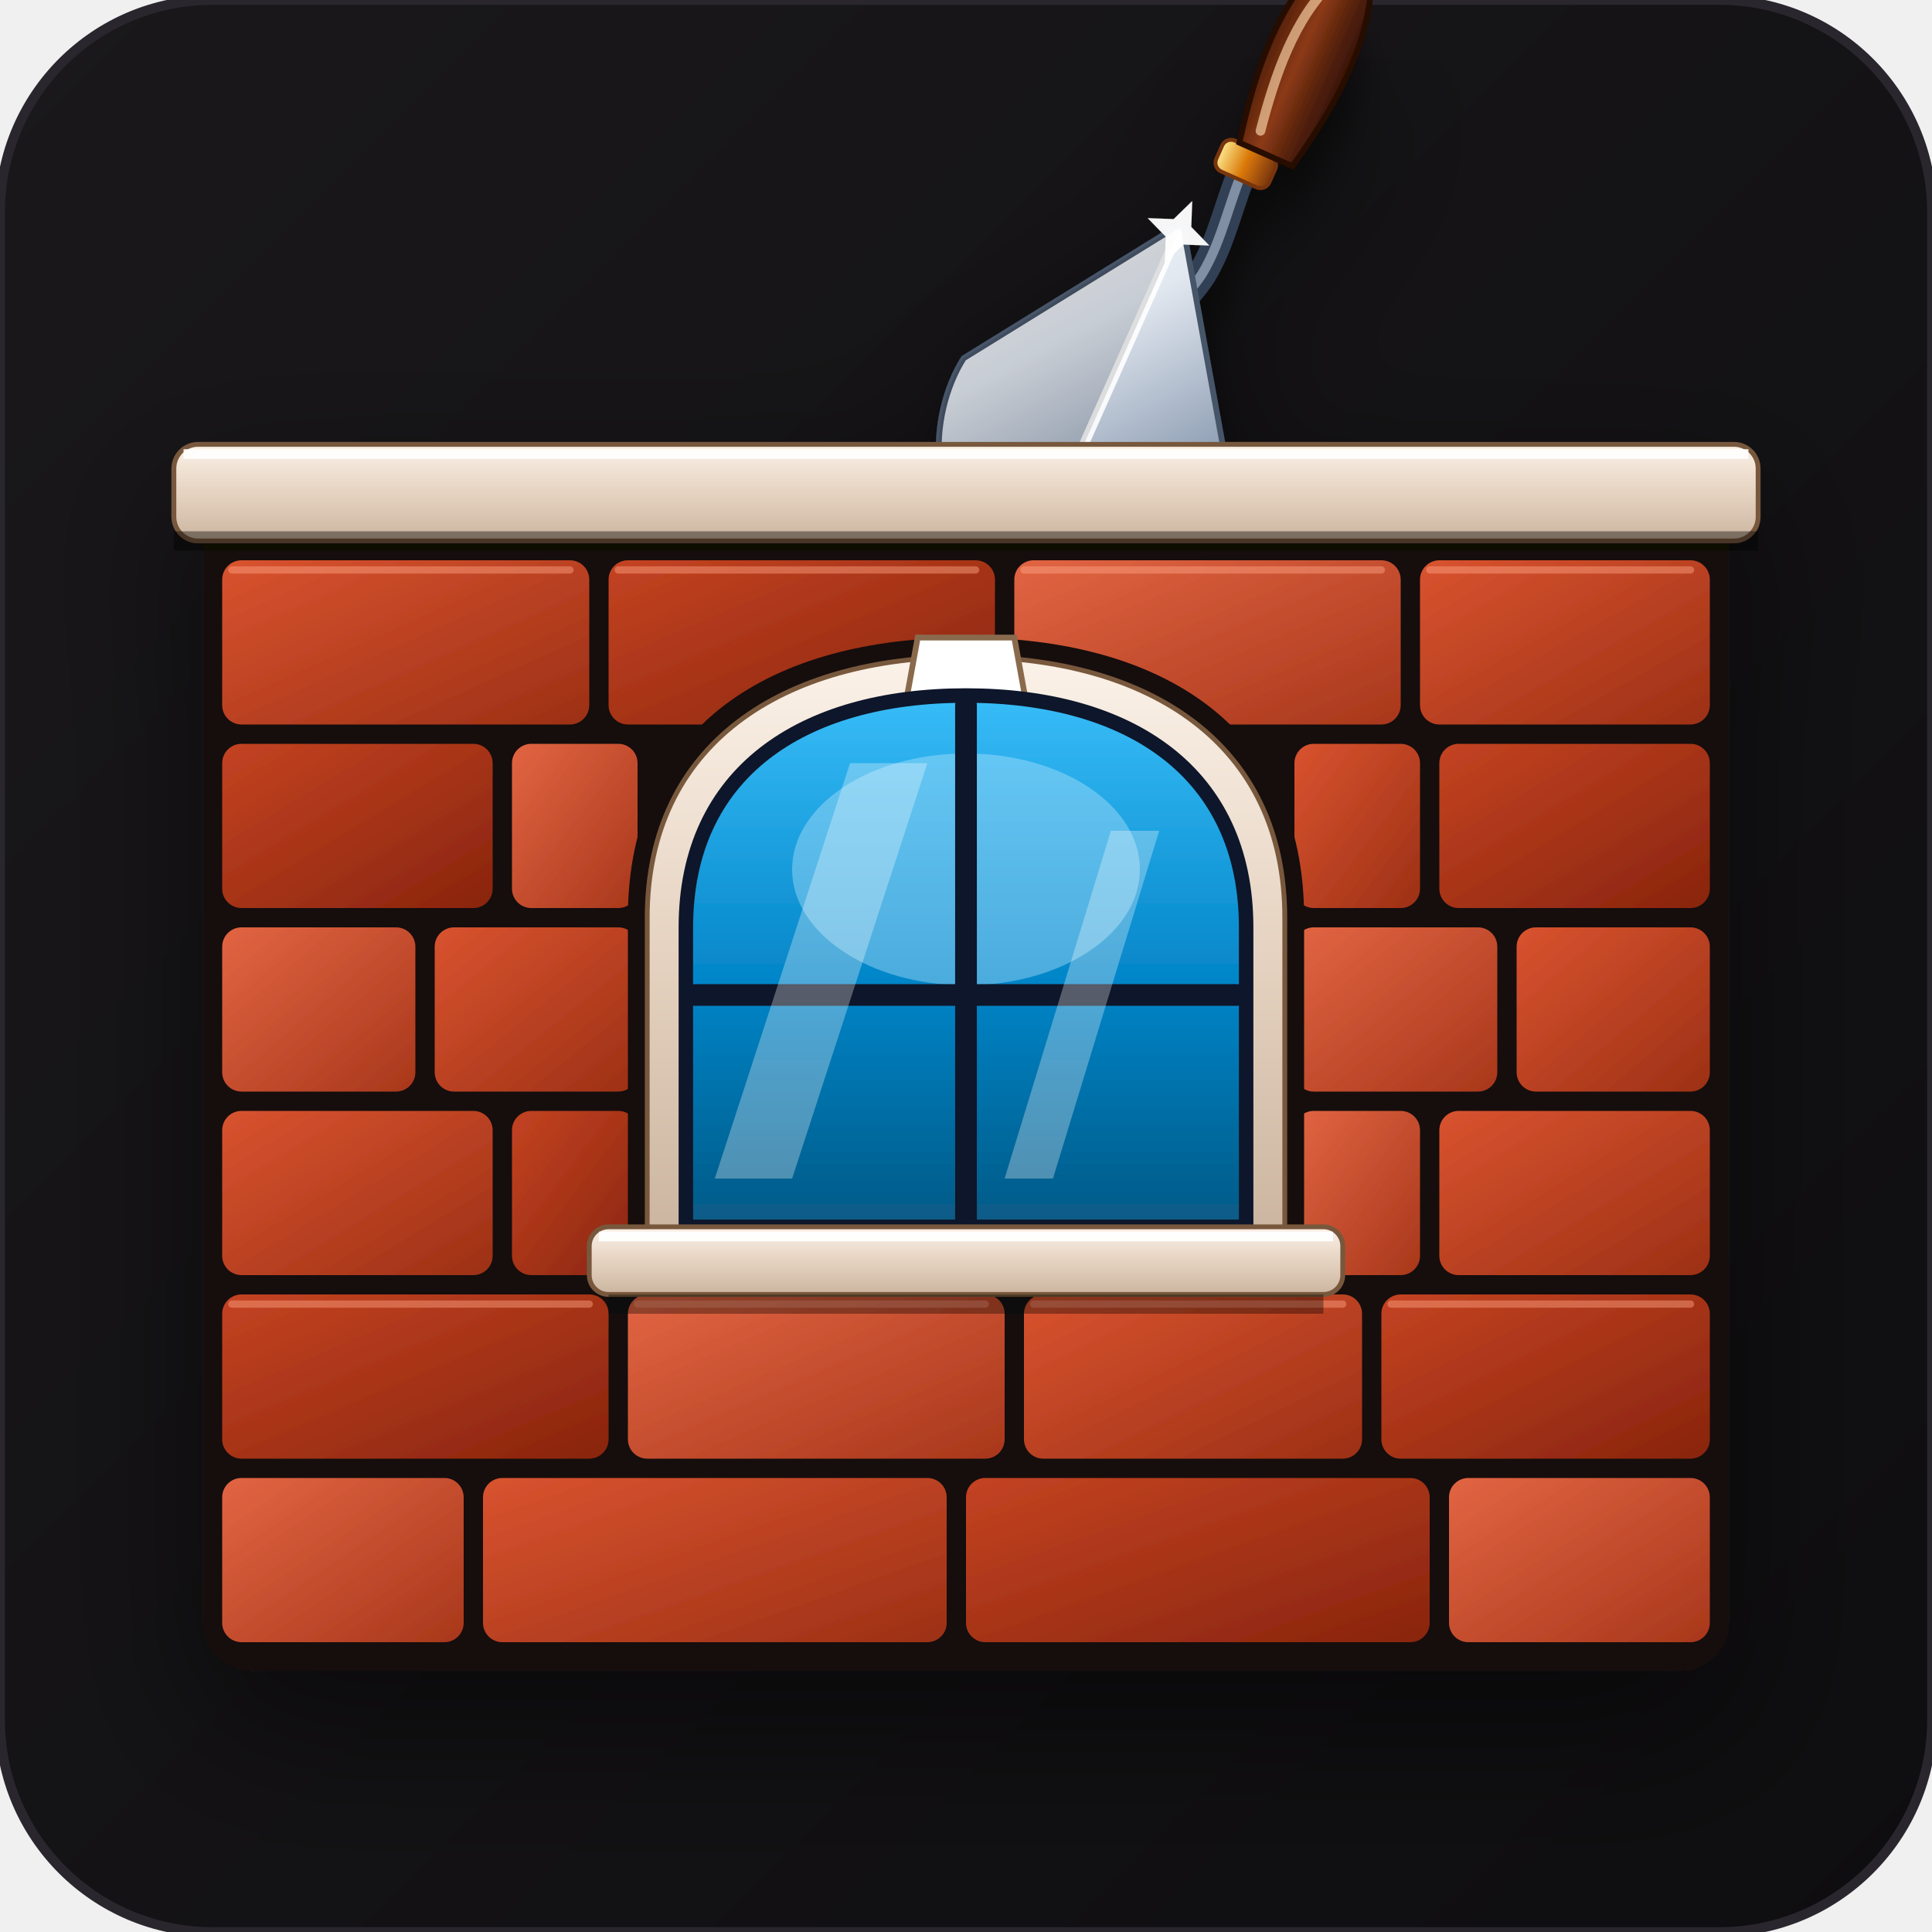
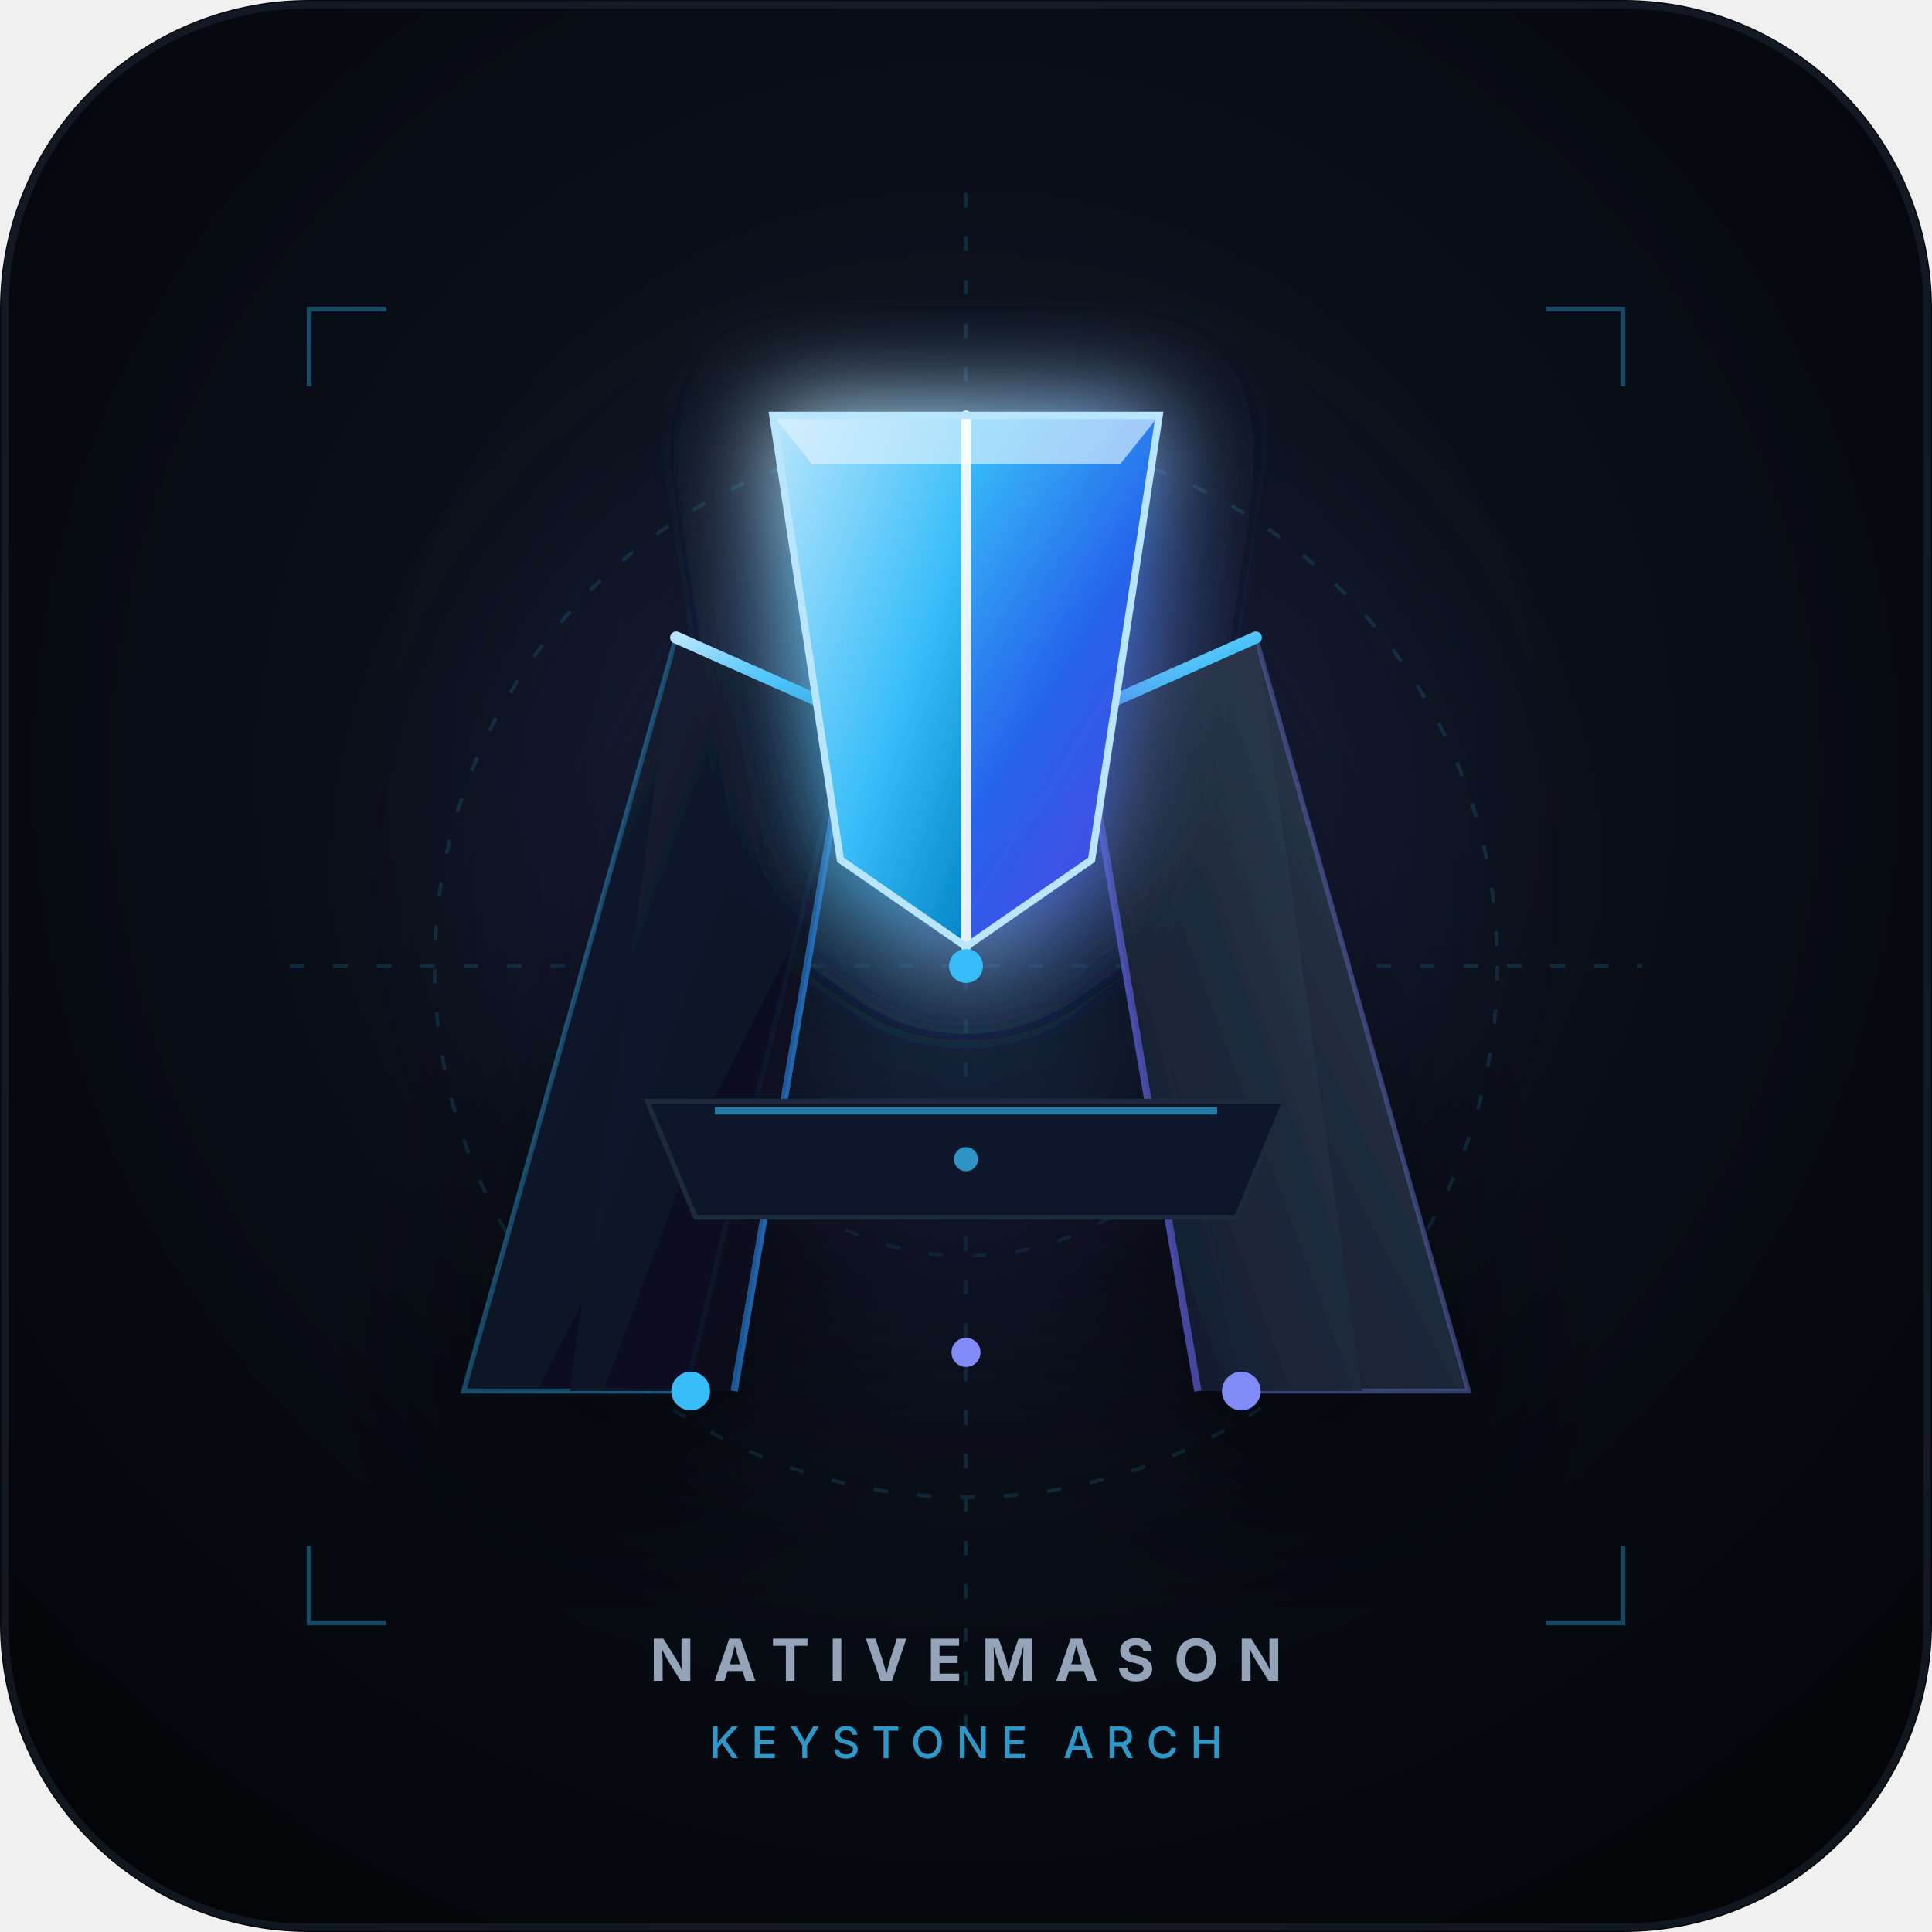
- <svg xmlns="http://www.w3.org/2000/svg" viewBox="0 0 400 400" width="100%" height="100%" role="img" aria-labelledby="title-1 desc-1">
+ <svg xmlns="http://www.w3.org/2000/svg" viewBox="0 0 400 400" width="100%" height="100%">
  <defs>
-     <linearGradient id="bg1" x1="0%" y1="0%" x2="100%" y2="100%">
-       <stop offset="0%" stop-color="#1A181B" />
-       <stop offset="100%" stop-color="#0E0D0F" />
+     <radialGradient id="bgGrad1" cx="50%" cy="40%" r="70%">
+       <stop offset="0%" stop-color="#111827" />
+       <stop offset="60%" stop-color="#080C14" />
+       <stop offset="100%" stop-color="#030508" />
+     </radialGradient>
+     <radialGradient id="coreGlow1" cx="50%" cy="48%" r="45%">
+       <stop offset="0%" stop-color="#38BDF8" stop-opacity="0.28" />
+       <stop offset="50%" stop-color="#6366F1" stop-opacity="0.12" />
+       <stop offset="100%" stop-color="#0B0F19" stop-opacity="0" />
+     </radialGradient>
+     <linearGradient id="keystoneMain" x1="20%" y1="0%" x2="80%" y2="100%">
+       <stop offset="0%" stop-color="#38BDF8" />
+       <stop offset="50%" stop-color="#2563EB" />
+       <stop offset="100%" stop-color="#4F46E5" />
    </linearGradient>
-     <linearGradient id="brick1A" x1="0%" y1="0%" x2="100%" y2="100%">
-       <stop offset="0%" stop-color="#D9532F" />
-       <stop offset="100%" stop-color="#9C3015" />
+     <linearGradient id="keystoneHighlight" x1="0%" y1="0%" x2="100%" y2="100%">
+       <stop offset="0%" stop-color="#BAE6FD" />
+       <stop offset="60%" stop-color="#38BDF8" />
+       <stop offset="100%" stop-color="#0284C7" />
    </linearGradient>
-     <linearGradient id="brick1B" x1="0%" y1="0%" x2="100%" y2="100%">
-       <stop offset="0%" stop-color="#C44322" />
-       <stop offset="100%" stop-color="#88240D" />
+     <linearGradient id="pylonLeft" x1="0%" y1="0%" x2="100%" y2="100%">
+       <stop offset="0%" stop-color="#1E293B" />
+       <stop offset="40%" stop-color="#0F172A" />
+       <stop offset="100%" stop-color="#020617" />
    </linearGradient>
-     <linearGradient id="brick1C" x1="0%" y1="0%" x2="100%" y2="100%">
-       <stop offset="0%" stop-color="#E26543" />
-       <stop offset="100%" stop-color="#A8371B" />
+     <linearGradient id="pylonRight" x1="100%" y1="0%" x2="0%" y2="100%">
+       <stop offset="0%" stop-color="#334155" />
+       <stop offset="50%" stop-color="#1E293B" />
+       <stop offset="100%" stop-color="#0F172A" />
    </linearGradient>
-     <linearGradient id="stoneGrad" x1="0%" y1="0%" x2="0%" y2="100%">
-       <stop offset="0%" stop-color="#FBF2E9" />
-       <stop offset="50%" stop-color="#E6D3C1" />
-       <stop offset="100%" stop-color="#CBB5A0" />
+     <linearGradient id="facetAccentLeft" x1="0%" y1="0%" x2="100%" y2="100%">
+       <stop offset="0%" stop-color="#38BDF8" stop-opacity="0.9" />
+       <stop offset="100%" stop-color="#2563EB" stop-opacity="0.2" />
    </linearGradient>
-     <linearGradient id="steelBlade" x1="0%" y1="0%" x2="100%" y2="100%">
-       <stop offset="0%" stop-color="#FFFFFF" />
-       <stop offset="35%" stop-color="#E2E8F0" />
-       <stop offset="70%" stop-color="#94A3B8" />
-       <stop offset="100%" stop-color="#475569" />
+     <linearGradient id="facetAccentRight" x1="100%" y1="0%" x2="0%" y2="100%">
+       <stop offset="0%" stop-color="#818CF8" stop-opacity="0.9" />
+       <stop offset="100%" stop-color="#4F46E5" stop-opacity="0.2" />
    </linearGradient>
-     <linearGradient id="walnutWood" x1="0%" y1="0%" x2="100%" y2="0%">
-       <stop offset="0%" stop-color="#54210B" />
-       <stop offset="40%" stop-color="#8C3A16" />
-       <stop offset="75%" stop-color="#54210B" />
-       <stop offset="100%" stop-color="#381405" />
+     <linearGradient id="beamGradient" x1="0%" y1="0%" x2="0%" y2="100%">
+       <stop offset="0%" stop-color="#38BDF8" stop-opacity="0.8" />
+       <stop offset="100%" stop-color="#38BDF8" stop-opacity="0" />
    </linearGradient>
-     <linearGradient id="brassCollar" x1="0%" y1="0%" x2="100%" y2="0%">
-       <stop offset="0%" stop-color="#FDE68A" />
-       <stop offset="50%" stop-color="#D97706" />
-       <stop offset="100%" stop-color="#78350F" />
-     </linearGradient>
-     <linearGradient id="skyGrad1" x1="0%" y1="0%" x2="0%" y2="100%">
-       <stop offset="0%" stop-color="#38BDF8" />
-       <stop offset="55%" stop-color="#0284C7" />
-       <stop offset="100%" stop-color="#075985" />
-     </linearGradient>
-     <filter id="cardShadow1" x="-10%" y="-10%" width="125%" height="125%">
-       <feDropShadow dx="0" dy="12" stdDeviation="16" flood-color="#000000" flood-opacity="0.5" />
+     <filter id="keystoneGlow" x="-30%" y="-30%" width="160%" height="160%">
+       <feGaussianBlur stdDeviation="10" result="blur" />
+       <feComposite in="SourceGraphic" in2="blur" operator="over" />
    </filter>
-     <filter id="trowelShadow1" x="-30%" y="-30%" width="160%" height="160%">
-       <feDropShadow dx="3" dy="6" stdDeviation="5" flood-color="#000000" flood-opacity="0.45" />
+     <filter id="shadowPlate" x="-20%" y="-20%" width="140%" height="140%">
+       <feDropShadow dx="0" dy="16" stdDeviation="20" flood-color="#000000" flood-opacity="0.6" />
    </filter>
  </defs>
-   <rect width="400" height="400" rx="44" fill="url(#bg1)" stroke="#2A262E" stroke-width="2" />
-   <g filter="url(#cardShadow1)">
-     <g transform="translate(244, 48) rotate(24)" filter="url(#trowelShadow1)">
-       <path d="M0,38 C-2,26 6,18 8,6 C9,-2 7,-10 7,-18" fill="none" stroke="#334155" stroke-width="6" stroke-linecap="round" />
-       <path d="M0,38 C-2,26 6,18 8,6 C9,-2 7,-10 7,-18" fill="none" stroke="#94A3B8" stroke-width="2" stroke-linecap="round" opacity="0.8" />
-       <rect x="1" y="-22" width="12" height="7" rx="2" fill="url(#brassCollar)" stroke="#78350F" stroke-width="0.8" />
-       <path d="M4,-22 C2,-32 -1,-48 4,-62 C7,-72 13,-72 16,-62 C21,-48 18,-32 16,-22 Z" fill="url(#walnutWood)" stroke="#260C02" stroke-width="1.2" />
-       <path d="M7,-26 C5,-38 4,-50 8,-60" fill="none" stroke="#FED7AA" stroke-width="2" stroke-linecap="round" opacity="0.65" />
-       <path d="M0,-2 L-30,42 C-32,56 -24,76 -6,76 L6,76 C24,76 32,56 30,42 Z" fill="url(#steelBlade)" stroke="#475569" stroke-width="1.2" stroke-linejoin="round" />
-       <line x1="0" y1="0" x2="0" y2="74" stroke="#FFFFFF" stroke-width="2" opacity="0.9" />
-       <path d="M0,-2 L-30,42 C-32,56 -24,76 -6,76 L0,76 Z" fill="#000000" opacity="0.12" />
-       <polygon points="0,-7 2,-2 7,0 2,2 0,7 -2,2 -7,0 -2,-2" fill="#FFFFFF" opacity="0.95" />
+   <rect width="400" height="400" rx="64" fill="url(#bgGrad1)" />
+   <rect width="398" height="398" x="1" y="1" rx="63" fill="none" stroke="#334155" stroke-opacity="0.3" stroke-width="1.5" />
+   <circle cx="200" cy="190" r="160" fill="url(#coreGlow1)" />
+   <g opacity="0.15" stroke="#38BDF8" stroke-width="0.75" stroke-dasharray="3 6">
+     <line x1="200" y1="40" x2="200" y2="360" />
+     <line x1="60" y1="200" x2="340" y2="200" />
+     <circle cx="200" cy="200" r="110" fill="none" />
+     <circle cx="200" cy="200" r="60" fill="none" />
+   </g>
+   <g stroke="#38BDF8" stroke-width="1" opacity="0.35">
+     <path d="M 64 80 L 64 64 L 80 64" fill="none" />
+     <path d="M 336 80 L 336 64 L 320 64" fill="none" />
+     <path d="M 64 320 L 64 336 L 80 336" fill="none" />
+     <path d="M 336 320 L 336 336 L 320 336" fill="none" />
+   </g>
+   <g filter="url(#shadowPlate)">
+     <path d="M 96 288 L 140 132 L 176 148 L 142 288 Z" fill="url(#pylonLeft)" stroke="#38BDF8" stroke-opacity="0.3" stroke-width="1" />
+     <path d="M 140 132 L 176 148 L 152 288 L 118 288 Z" fill="url(#pylonLeft)" opacity="0.85" />
+     <path d="M 140 132 L 176 148" stroke="url(#keystoneHighlight)" stroke-width="2.5" stroke-linecap="round" />
+     <path d="M 176 148 L 152 288" stroke="url(#facetAccentLeft)" stroke-width="1.5" />
+     <path d="M 304 288 L 260 132 L 224 148 L 258 288 Z" fill="url(#pylonRight)" stroke="#818CF8" stroke-opacity="0.3" stroke-width="1" />
+     <path d="M 260 132 L 224 148 L 248 288 L 282 288 Z" fill="url(#pylonRight)" opacity="0.95" />
+     <path d="M 260 132 L 224 148" stroke="url(#keystoneHighlight)" stroke-width="2.5" stroke-linecap="round" />
+     <path d="M 224 148 L 248 288" stroke="url(#facetAccentRight)" stroke-width="1.5" />
+     <polygon points="134,228 266,228 256,252 144,252" fill="#0F172A" stroke="#1E293B" stroke-width="1" />
+     <line x1="148" y1="230" x2="252" y2="230" stroke="#38BDF8" stroke-opacity="0.6" stroke-width="1.5" />
+     <g filter="url(#keystoneGlow)">
+       <polygon points="160,86 240,86 226,178 200,196 174,178" fill="url(#keystoneMain)" />
+       <polygon points="160,86 200,86 200,196 174,178" fill="url(#keystoneHighlight)" />
+       <polygon points="200,86 240,86 226,178 200,196" fill="url(#keystoneMain)" opacity="0.85" />
+       <polygon points="160,86 240,86 232,96 168,96" fill="#E0F2FE" opacity="0.65" />
+       <line x1="200" y1="86" x2="200" y2="196" stroke="#FFFFFF" stroke-width="2" stroke-linecap="round" opacity="0.9" />
+       <polygon points="160,86 240,86 226,178 200,196 174,178" fill="none" stroke="#BAE6FD" stroke-width="1.5" />
    </g>
-     <rect x="42" y="98" width="316" height="248" rx="10" fill="#140E0A" />
-     <rect x="36" y="92" width="328" height="20" rx="5" fill="url(#stoneGrad)" stroke="#78593D" stroke-width="1" />
-     <line x1="38" y1="94" x2="362" y2="94" stroke="#FFFFFF" stroke-width="2" opacity="0.9" />
-     <rect x="36" y="110" width="328" height="4" fill="#000000" opacity="0.4" />
-     <rect x="46" y="116" width="76" height="34" rx="4" fill="url(#brick1A)" />
-     <rect x="126" y="116" width="80" height="34" rx="4" fill="url(#brick1B)" />
-     <rect x="210" y="116" width="80" height="34" rx="4" fill="url(#brick1C)" />
-     <rect x="294" y="116" width="60" height="34" rx="4" fill="url(#brick1A)" />
-     <rect x="46" y="154" width="56" height="34" rx="4" fill="url(#brick1B)" />
-     <rect x="106" y="154" width="26" height="34" rx="4" fill="url(#brick1C)" />
-     <rect x="268" y="154" width="26" height="34" rx="4" fill="url(#brick1A)" />
-     <rect x="298" y="154" width="56" height="34" rx="4" fill="url(#brick1B)" />
-     <rect x="46" y="192" width="40" height="34" rx="4" fill="url(#brick1C)" />
-     <rect x="90" y="192" width="42" height="34" rx="4" fill="url(#brick1A)" />
-     <rect x="268" y="192" width="42" height="34" rx="4" fill="url(#brick1C)" />
-     <rect x="314" y="192" width="40" height="34" rx="4" fill="url(#brick1A)" />
-     <rect x="46" y="230" width="56" height="34" rx="4" fill="url(#brick1A)" />
-     <rect x="106" y="230" width="26" height="34" rx="4" fill="url(#brick1B)" />
-     <rect x="268" y="230" width="26" height="34" rx="4" fill="url(#brick1C)" />
-     <rect x="298" y="230" width="56" height="34" rx="4" fill="url(#brick1A)" />
-     <rect x="46" y="268" width="80" height="34" rx="4" fill="url(#brick1B)" />
-     <rect x="130" y="268" width="78" height="34" rx="4" fill="url(#brick1C)" />
-     <rect x="212" y="268" width="70" height="34" rx="4" fill="url(#brick1A)" />
-     <rect x="286" y="268" width="68" height="34" rx="4" fill="url(#brick1B)" />
-     <rect x="46" y="306" width="50" height="34" rx="4" fill="url(#brick1C)" />
-     <rect x="100" y="306" width="96" height="34" rx="4" fill="url(#brick1A)" />
-     <rect x="200" y="306" width="96" height="34" rx="4" fill="url(#brick1B)" />
-     <rect x="300" y="306" width="54" height="34" rx="4" fill="url(#brick1C)" />
-     <g stroke="#FFA384" stroke-width="1.5" stroke-linecap="round" opacity="0.45">
-       <line x1="48" y1="118" x2="118" y2="118" />
-       <line x1="128" y1="118" x2="202" y2="118" />
-       <line x1="212" y1="118" x2="286" y2="118" />
-       <line x1="296" y1="118" x2="350" y2="118" />
-       <line x1="48" y1="270" x2="122" y2="270" />
-       <line x1="132" y1="270" x2="204" y2="270" />
-       <line x1="214" y1="270" x2="278" y2="270" />
-       <line x1="288" y1="270" x2="350" y2="270" />
-     </g>
-     <path d="M130,258 L130,190 C130,150 160,132 200,132 C240,132 270,150 270,190 L270,258 Z" fill="#140D08" />
-     <path d="M134,256 L134,190 C134,154 162,136 200,136 C238,136 266,154 266,190 L266,256 Z" fill="url(#stoneGrad)" stroke="#78593D" stroke-width="1" />
-     <polygon points="190,132 210,132 214,154 186,154" fill="#FFFFFF" stroke="#8A6B4D" stroke-width="1.2" />
-     <path d="M142,254 L142,192 C142,160 166,144 200,144 C234,144 258,160 258,192 L258,254 Z" fill="url(#skyGrad1)" stroke="#0F172A" stroke-width="3" />
-     <ellipse cx="200" cy="180" rx="36" ry="24" fill="#BAE6FD" opacity="0.4" />
-     <line x1="200" y1="146" x2="200" y2="254" stroke="#0F172A" stroke-width="4.5" stroke-linecap="round" />
-     <line x1="144" y1="206" x2="256" y2="206" stroke="#0F172A" stroke-width="4.5" stroke-linecap="round" />
-     <polygon points="148,244 176,158 192,158 164,244" fill="#FFFFFF" opacity="0.3" />
-     <polygon points="208,244 230,172 240,172 218,244" fill="#FFFFFF" opacity="0.3" />
-     <rect x="122" y="254" width="156" height="14" rx="4" fill="url(#stoneGrad)" stroke="#78593D" stroke-width="1" />
-     <line x1="124" y1="256" x2="276" y2="256" stroke="#FFFFFF" stroke-width="2" opacity="0.95" />
-     <rect x="126" y="268" width="148" height="4" fill="#000000" opacity="0.35" />
+     <line x1="200" y1="196" x2="200" y2="280" stroke="url(#beamGradient)" stroke-width="2" stroke-dasharray="4 4" />
+     <circle cx="200" cy="200" r="3.5" fill="#38BDF8" />
+     <circle cx="200" cy="240" r="2.5" fill="#38BDF8" opacity="0.75" />
+     <circle cx="200" cy="280" r="3" fill="#818CF8" />
+     <circle cx="143" cy="288" r="4" fill="#38BDF8" />
+     <circle cx="257" cy="288" r="4" fill="#818CF8" />
  </g>
+   <text x="200" y="348" text-anchor="middle" font-family="-apple-system, BlinkMacSystemFont, 'SF Pro Display', 'Inter', sans-serif" font-size="12" font-weight="700" letter-spacing="4" fill="#94A3B8">NATIVEMASON</text>
+   <text x="200" y="364" text-anchor="middle" font-family="-apple-system, BlinkMacSystemFont, 'SF Pro Text', 'Inter', sans-serif" font-size="9" font-weight="500" letter-spacing="2.5" fill="#38BDF8" opacity="0.8">KEYSTONE ARCH</text>
</svg>
